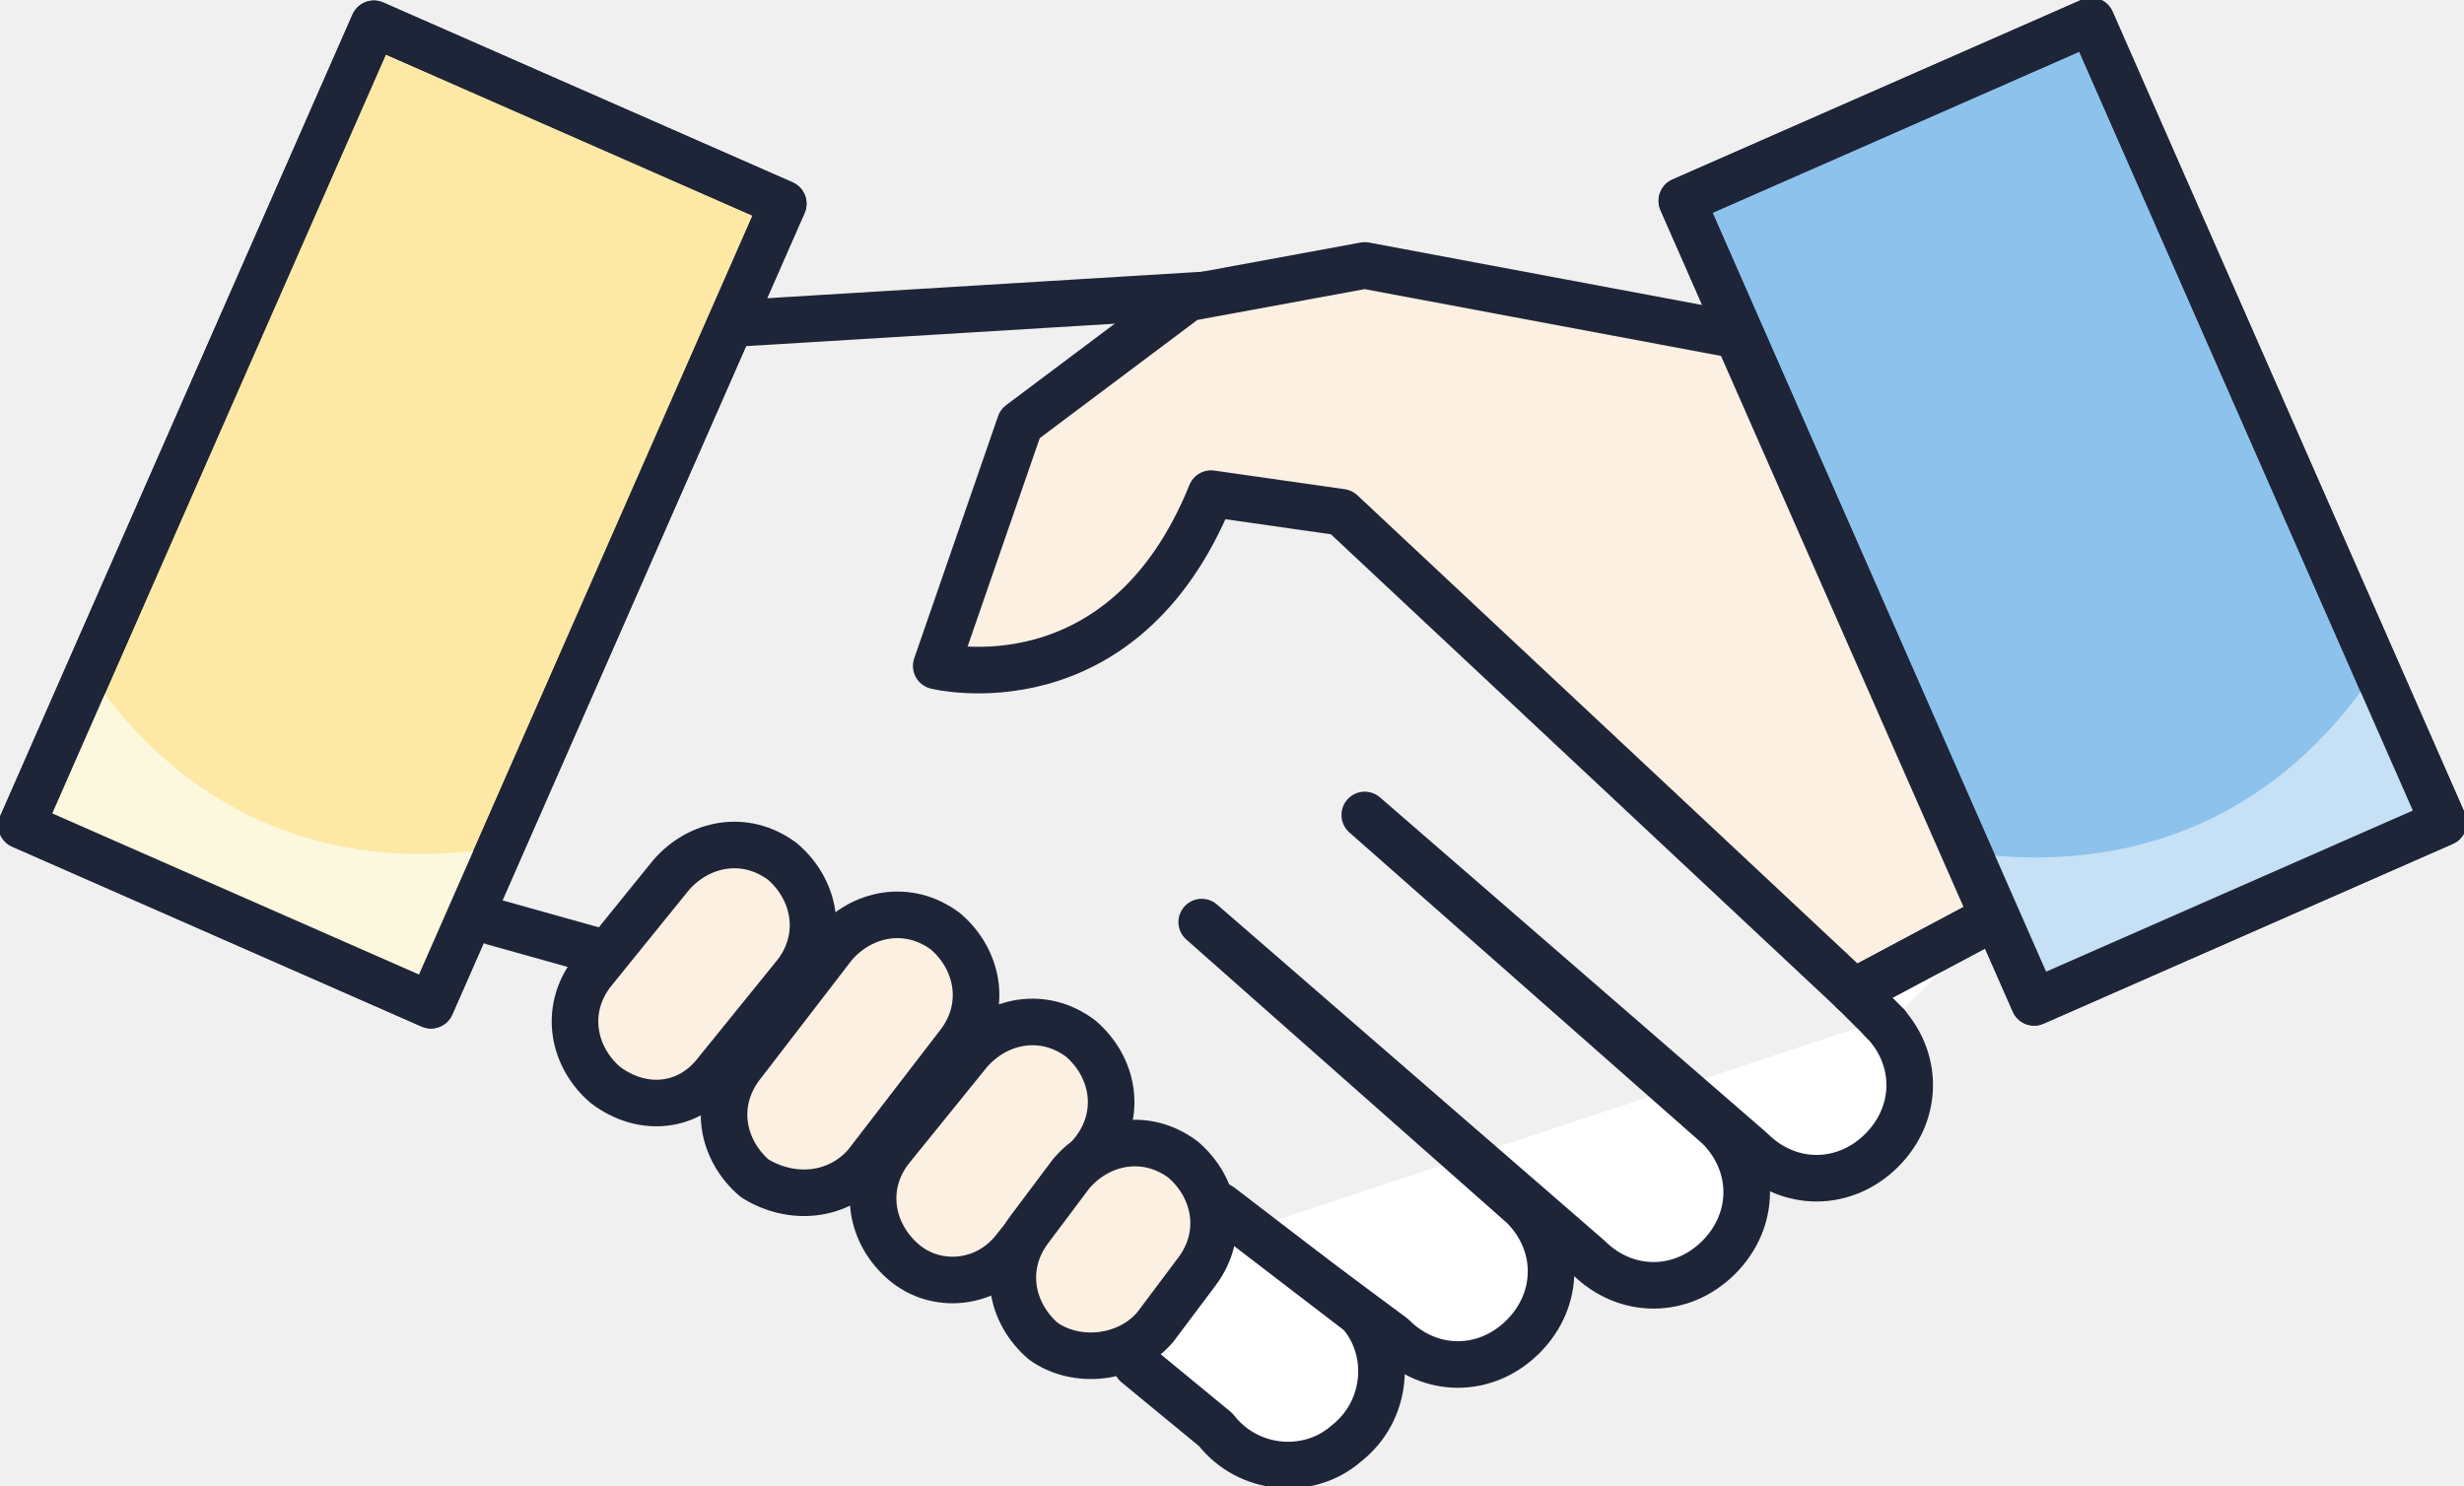
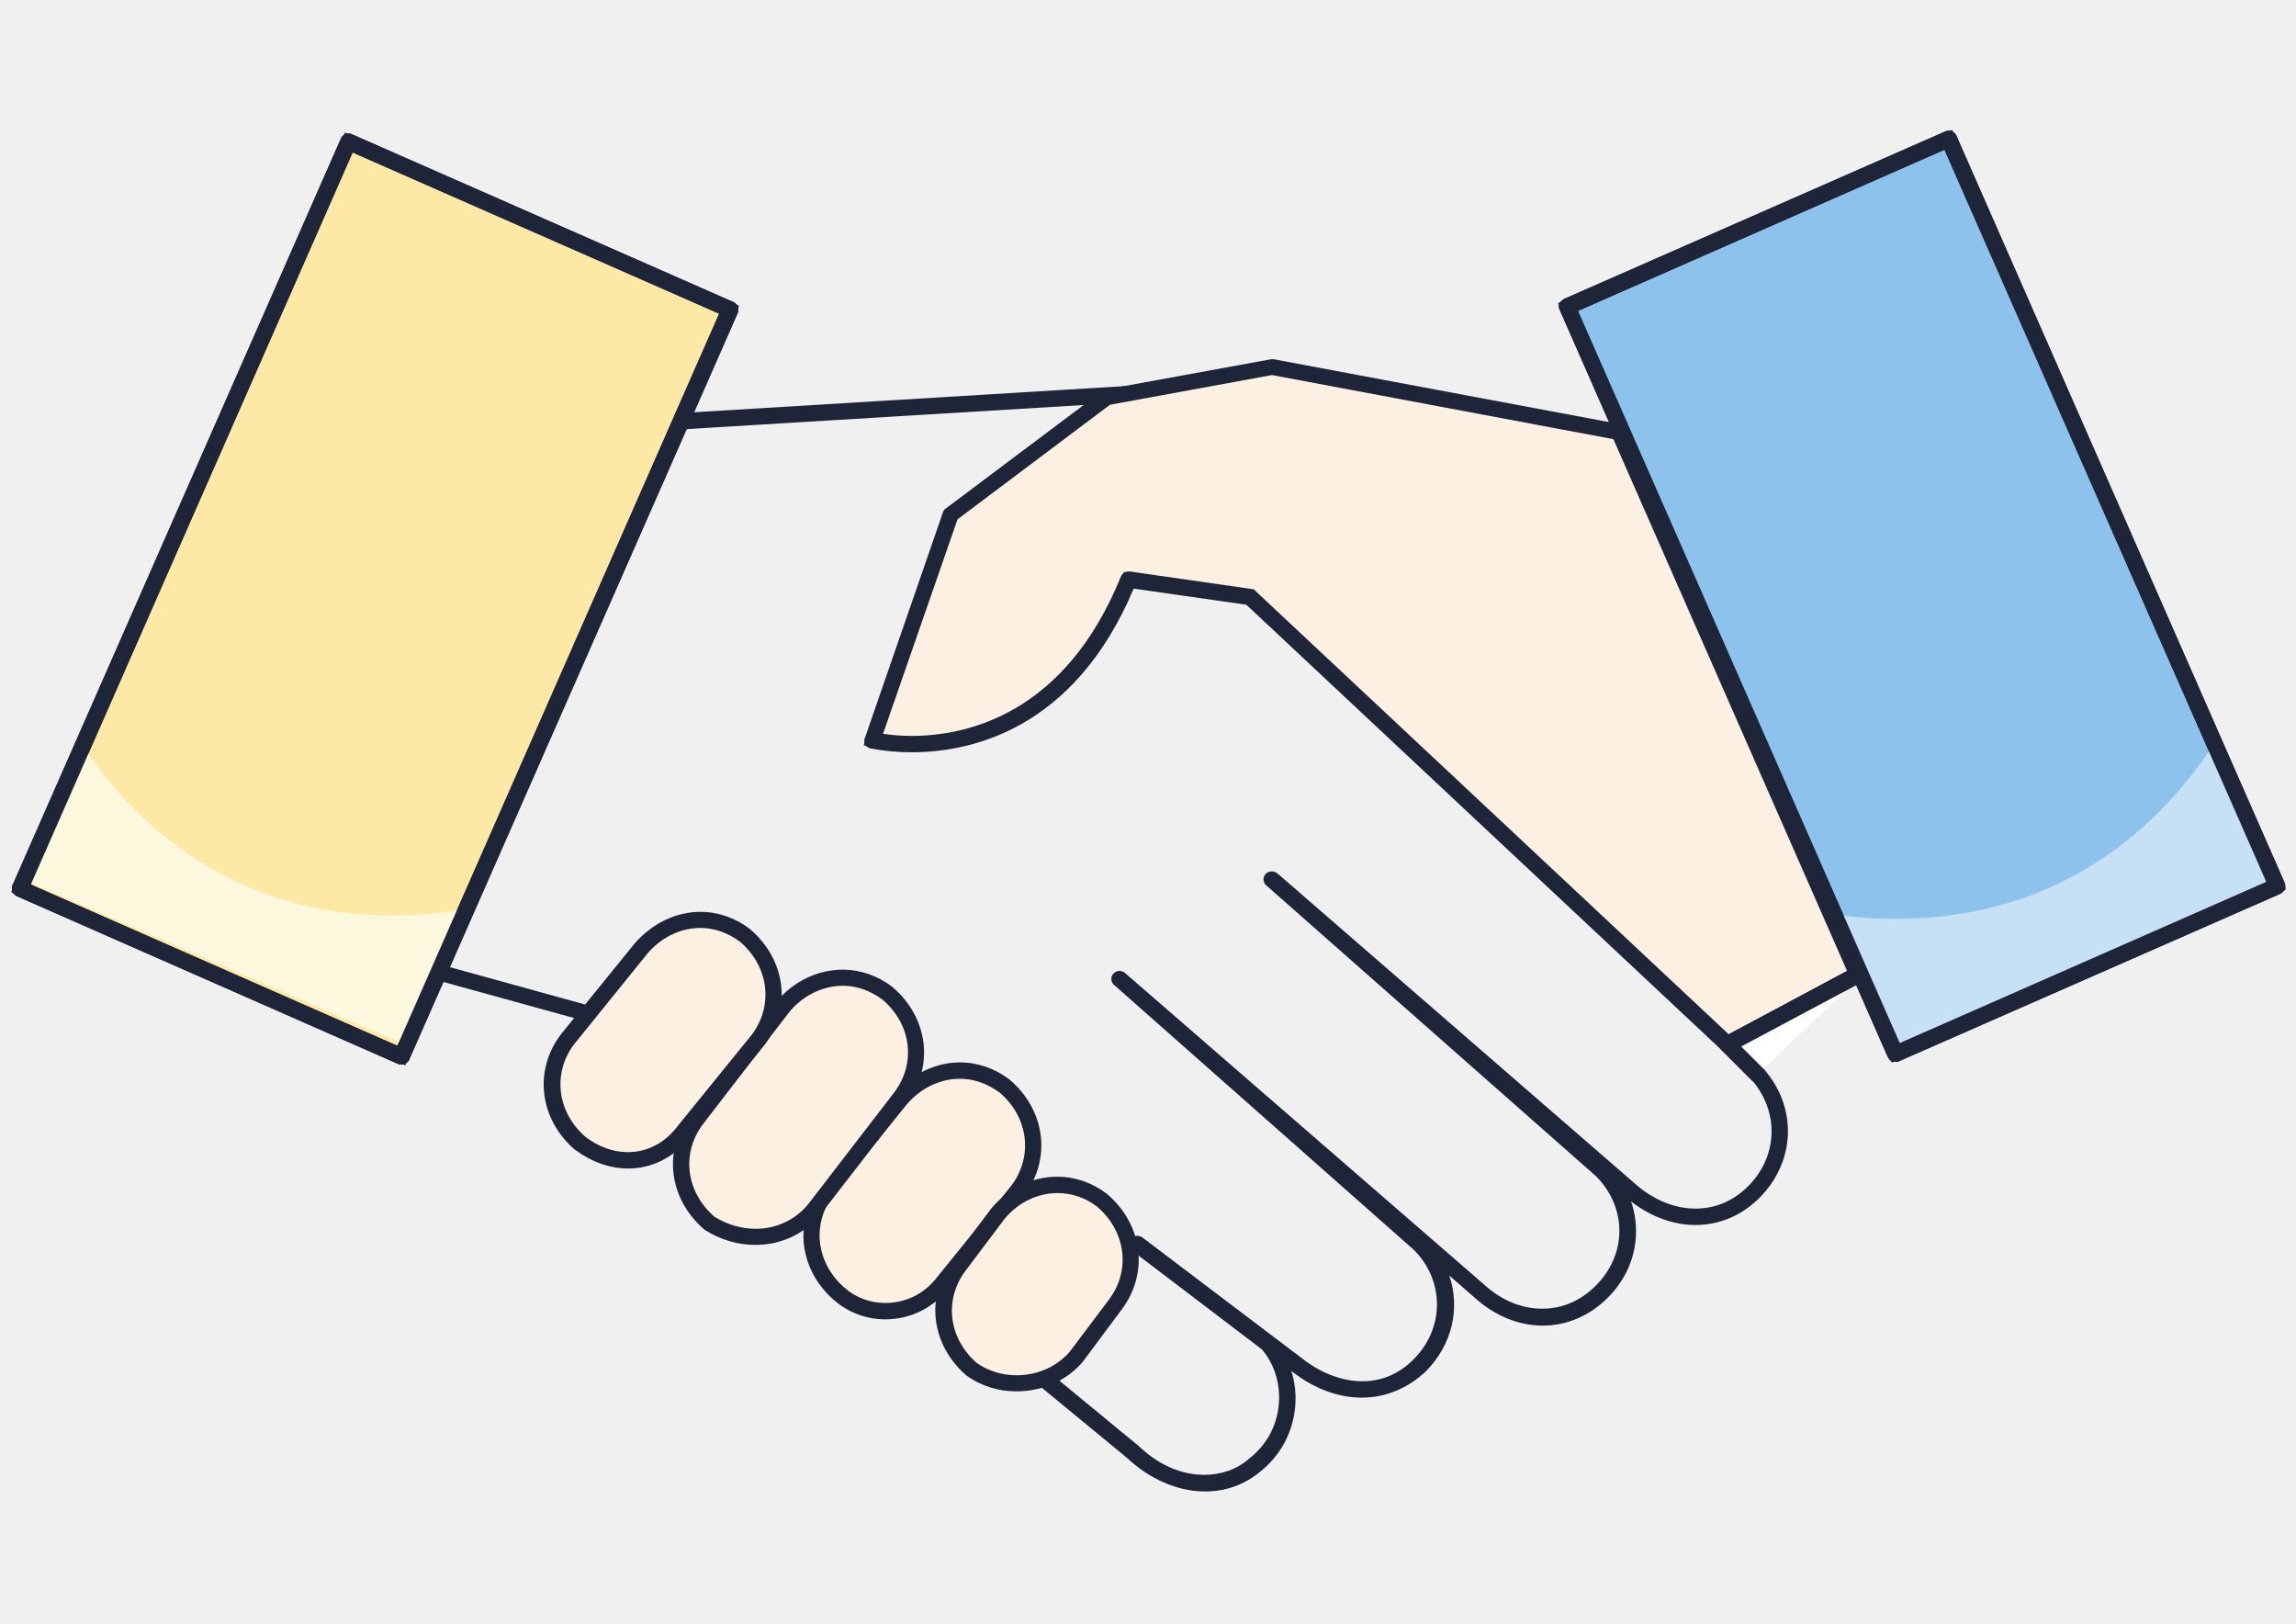
- <svg xmlns="http://www.w3.org/2000/svg" version="1.1" id="Calque_1" x="0px" y="0px" viewBox="0 0 52.9 31.9" enable-background="new 0 0 52.9 31.9" xml:space="preserve">
-   <path fill="#FFFFFF" stroke="#1E2538" stroke-linecap="round" stroke-linejoin="round" stroke-miterlimit="10" d="M26.8,26.4  l3.1,2.3c0.8,0.8,2,0.8,2.8,0c0.8-0.8,0.8-2,0-2.8l-6.9-6.1l8.3,7.2c0.8,0.8,2,0.8,2.8,0c0.8-0.8,0.8-2,0-2.8l-7.6-6.7l8.3,7.2  c0.8,0.8,2,0.8,2.8,0c0.8-0.8,0.8-2,0-2.8" />
-   <path fill="#FFFFFF" stroke="#1E2538" stroke-linecap="round" stroke-linejoin="round" stroke-miterlimit="10" d="M26.2,25.9l3,2.3  c0.7,0.8,0.6,2.1-0.3,2.8c-0.8,0.7-2.1,0.6-2.8-0.3l-1.7-1.4" />
-   <line fill="#FFFFFF" stroke="#1E2538" stroke-linecap="round" stroke-linejoin="round" stroke-miterlimit="10" x1="26.4" y1="6.3" x2="14.9" y2="7" />
-   <line fill="#FFFFFF" stroke="#1E2538" stroke-linecap="round" stroke-linejoin="round" stroke-miterlimit="10" x1="10.6" y1="19.8" x2="13.1" y2="20.5" />
+ <svg xmlns="http://www.w3.org/2000/svg" version="1.1" id="Calque_1" x="0px" y="0px" viewBox="0 0 841.9 595.3" enable-background="new 0 0 841.9 595.3" xml:space="preserve">
  <g>
-     <path fill="#FCF0E3" stroke="#1E2538" stroke-linecap="round" stroke-linejoin="round" stroke-miterlimit="10" d="M39.8,21.3   L28.8,11L26,10.6c-1.9,4.7-5.9,3.7-5.9,3.7l1.8-5.2l3.6-2.7l3.8-0.7l8,1.5l5.5,12.5L39.8,21.3z" />
-     <path fill="#FCF0E3" stroke="#1E2538" stroke-linecap="round" stroke-linejoin="round" stroke-miterlimit="10" d="M19.4,27.1   L19.4,27.1c-0.7-0.6-0.9-1.6-0.3-2.4l1.7-2.1c0.6-0.7,1.6-0.9,2.4-0.3l0,0c0.7,0.6,0.9,1.6,0.3,2.4l-1.7,2.1   C21.2,27.6,20.1,27.7,19.4,27.1z" />
-     <path fill="#FCF0E3" stroke="#1E2538" stroke-linecap="round" stroke-linejoin="round" stroke-miterlimit="10" d="M16.2,25.3   L16.2,25.3c-0.7-0.6-0.9-1.6-0.3-2.4l2-2.6c0.6-0.7,1.6-0.9,2.4-0.3l0,0c0.7,0.6,0.9,1.6,0.3,2.4l-2,2.6C18,25.7,17,25.8,16.2,25.3   z" />
-     <path fill="#FCF0E3" stroke="#1E2538" stroke-linecap="round" stroke-linejoin="round" stroke-miterlimit="10" d="M13,23.3L13,23.3   c-0.7-0.6-0.9-1.6-0.3-2.4l1.7-2.1c0.6-0.7,1.6-0.9,2.4-0.3l0,0c0.7,0.6,0.9,1.6,0.3,2.4l-1.7,2.1C14.8,23.8,13.8,23.9,13,23.3z" />
-     <path fill="#FCF0E3" stroke="#1E2538" stroke-linecap="round" stroke-linejoin="round" stroke-miterlimit="10" d="M22.4,28.8   L22.4,28.8c-0.7-0.6-0.9-1.6-0.3-2.4l0.9-1.2c0.6-0.7,1.6-0.9,2.4-0.3l0,0c0.7,0.6,0.9,1.6,0.3,2.4l-0.9,1.2   C24.2,29.2,23.1,29.3,22.4,28.8z" />
+     <g>
+       <path fill="#1E2538" d="M499.3,509.9c-7.9,0-16.2-3-23.8-8.9l-58.9-44.6c-0.2-0.2-0.3-0.5-0.1-0.7s0.5-0.3,0.7-0.1l58.9,44.6    c12.2,9.7,30.5,13.4,43.9,0c12.5-12.5,12.5-31.4,0-43.9l-109.8-97.1c-0.2-0.2-0.2-0.5,0-0.7c0.2-0.2,0.5-0.2,0.7,0L543,473.1    c13.7,12.2,31.7,12.2,43.9,0c6.1-6.1,9.4-13.9,9.4-21.9c0-8.1-3.3-15.9-9.4-21.9L466,322.7c-0.2-0.2-0.2-0.5,0-0.7    c0.2-0.2,0.5-0.2,0.7,0l132.1,114.6c14.3,11.9,32,11.9,43.9,0c12.5-12.5,12.5-31.4,0-43.9c-0.2-0.2-0.2-0.5,0-0.7s0.5-0.2,0.7,0    c12.9,12.9,12.9,32.4,0,45.3c-12.3,12.3-30.5,12.3-45.2,0l-37.6-32.6l27.1,23.9c6.3,6.3,9.7,14.3,9.7,22.7    c0,8.4-3.4,16.4-9.7,22.6c-12.6,12.6-31.2,12.6-45.2,0l-51.6-44.8l30,26.5c12.9,12.9,12.9,32.4,0,45.3    C514.8,506.9,507.2,509.9,499.3,509.9z" />
+       <path fill="#1E2538" d="M499.3,512.4c-8.6,0-17.4-3.3-25.3-9.4l-59-44.7l-0.1-0.1c-1.2-1.2-1.3-3.1-0.1-4.2    c1.1-1.1,2.9-1.2,4.1-0.3l58.8,44.5c6.6,5.2,14.5,8.2,21.8,8.2c7.2,0,13.5-2.7,18.8-8c5.6-5.6,8.6-12.7,8.6-20.2    c0-7.4-3-14.6-8.6-20.1L408.4,361c-1.2-1.2-1.2-3.1,0-4.2c1.1-1.1,3-1.1,4.1-0.1l132.1,114.6c6.3,5.6,13.5,8.5,20.9,8.5    c7.3,0,14.1-2.9,19.6-8.4c5.6-5.6,8.7-12.7,8.7-20.1c0-7.5-3.1-14.6-8.6-20.1l-121-106.7c-1.2-1.2-1.2-3,0-4.2    c1.1-1.1,3-1.1,4.2-0.1l132.1,114.6c6.5,5.4,13.9,8.3,21.2,8.3c7.3,0,13.9-2.8,19.3-8.2c5.6-5.6,8.6-12.7,8.6-20.2    c0-7.4-3.1-14.6-8.6-20.2c-1.2-1.2-1.2-3.1,0-4.2c1.1-1.1,3.1-1.1,4.2,0c6.7,6.7,10.4,15.4,10.4,24.4c0,9-3.7,17.7-10.4,24.4    c-6.5,6.5-14.6,10-23.5,10c-8.2,0-16.3-3-23.6-8.6c1.2,3.5,1.8,7.2,1.8,10.9c0,9.1-3.7,17.8-10.4,24.4c-6.6,6.6-15,10.2-23.8,10.2    c-8.8,0-17.6-3.6-24.8-10.1l-9.5-8.3c4.1,11.9,1.2,25.3-8.6,35.2C516.2,509,508.1,512.4,499.3,512.4z" />
+     </g>
  </g>
-   <polyline fill="#FFFFFF" stroke="#1E2538" stroke-linecap="round" stroke-linejoin="round" stroke-miterlimit="10" points="40.5,22   39.8,21.3 43,19.6 " />
-   <rect x="39.5" y="1.6" transform="matrix(0.9155 -0.4023 0.4023 0.9155 -0.6978 18.7386)" fill="#8DC2ED" stroke="#1E2538" stroke-linecap="round" stroke-linejoin="round" stroke-miterlimit="10" width="9.6" height="18.8" />
-   <rect x="3.9" y="1.6" transform="matrix(-0.9155 -0.4023 0.4023 -0.9155 12.1789 24.6188)" fill="#FDE9A5" stroke="#1E2538" stroke-linecap="round" stroke-linejoin="round" stroke-miterlimit="10" width="9.6" height="18.8" />
-   <line fill="#FFFFFF" stroke="#1E2538" stroke-linecap="round" stroke-linejoin="round" stroke-miterlimit="10" x1="42.8" y1="19.7" x2="39.8" y2="21.3" />
-   <path fill="#C6E1F6" d="M52.4,17.5l-1.4-3.1c-2.8,4.2-6.8,4.2-8.8,3.9l1.4,3.1L52.4,17.5z" />
-   <path fill="#FCF8DE" d="M9.3,21.3l1.4-3.1c-5,0.8-7.7-2.1-8.8-3.8l-1.4,3.1L9.3,21.3z" />
-   <rect x="39.5" y="1.6" transform="matrix(0.9155 -0.4023 0.4023 0.9155 -0.6978 18.7386)" fill="none" stroke="#1E2538" stroke-linecap="round" stroke-linejoin="round" stroke-miterlimit="10" width="9.6" height="18.8" />
-   <rect x="3.9" y="1.6" transform="matrix(-0.9155 -0.4023 0.4023 -0.9155 12.1789 24.6188)" fill="none" stroke="#1E2538" stroke-linecap="round" stroke-linejoin="round" stroke-miterlimit="10" width="9.6" height="18.8" />
+   <g>
+     <g>
+       <path fill="#1E2538" d="M442,544.3c-1.5,0-2.9-0.1-4.4-0.3c-8.1-1.1-16.1-5.1-22.5-11.2l-32.7-26.9c-0.2-0.2-0.2-0.5-0.1-0.7    c0.2-0.2,0.5-0.2,0.7-0.1l32.7,26.9c15.5,14.8,33.9,13.6,43.9,4.8c6.8-5.3,11-12.9,11.8-21.4c0.8-8.2-1.8-16.4-7-22.4l-47.7-36.5    c-0.2-0.2-0.3-0.5-0.1-0.7s0.5-0.3,0.7-0.1l47.7,36.6c5.5,6.3,8.2,14.7,7.4,23.3c-0.8,8.8-5.2,16.7-12.1,22.1    C455.2,542,448.9,544.3,442,544.3z" />
+       <path fill="#1E2538" d="M442,546.8c-1.6,0-3.1-0.1-4.7-0.3c-8.6-1.2-17-5.4-23.8-11.8l-32.8-27c-0.9-0.9-1.2-2.4-0.6-3.6l0.2-0.4    l0.3-0.3c0.9-0.9,2.4-1.2,3.6-0.6l0.3,0.1l0.2,0.2l32.8,27c9.2,8.8,18.2,10.6,24.1,10.6c6.3,0,12.1-2.1,16.4-5.9l0.1-0.1    c6.3-4.9,10.1-11.9,10.8-19.7c0.7-7.4-1.5-14.8-6.2-20.3L415,458.4l-0.1-0.1c-1.2-1.2-1.3-3.1-0.1-4.2c1.1-1.1,2.9-1.2,4.1-0.3    l47.8,36.7l0.2,0.2c5.9,6.8,8.9,16,8,25.2c-0.9,9.5-5.5,17.9-13,23.8C456.3,544.3,449.4,546.8,442,546.8z" />
+     </g>
+   </g>
+   <g>
+     <g>
+       <path fill="#1E2538" d="M237.1,155.7c-0.3,0-0.5-0.2-0.5-0.5c0-0.3,0.2-0.5,0.5-0.5l183-11.1c0.3,0,0.5,0.2,0.5,0.5    c0,0.3-0.2,0.5-0.5,0.5L237.1,155.7L237.1,155.7z" />
+       <path fill="#1E2538" d="M237.2,158.2L237.2,158.2c-1.8,0-3.1-1.3-3.1-3c0-1.6,1.3-2.9,2.9-3l183.1-11.1c1.7,0,3,1.3,3,3    c0,1.6-1.3,2.9-2.9,3L237.2,158.2z" />
+     </g>
+   </g>
+   <g>
+     <g>
+       <path fill="#1E2538" d="M215.8,372.1h-0.1l-55-15.2c-0.3-0.1-0.4-0.3-0.3-0.6c0.1-0.3,0.4-0.4,0.6-0.3l55,15.2    c0.3,0.1,0.4,0.3,0.3,0.6C216.2,372,216,372.1,215.8,372.1z" />
+       <path fill="#1E2538" d="M215.8,374.6h-0.4l-0.3-0.1l-55.1-15.2c-1.6-0.5-2.4-2.2-1.9-3.8c0.4-1.2,1.5-2,2.8-2    c0.3,0,0.6,0.1,0.9,0.2l55,15.2c1.6,0.5,2.4,2.2,1.9,3.8l-0.1,0.3C218,373.9,217,374.6,215.8,374.6z" />
+     </g>
+   </g>
+   <g>
+     <g>
+       <path fill="#FCF0E3" d="M633.4,382.8L458.3,218.9l-44.6-6.4c-30.2,74.8-93.9,58.9-93.9,58.9l28.6-82.8l57.3-43l60.5-11.1    l127.3,23.9L681,357.3L633.4,382.8z" />
+       <path fill="#1E2538" d="M633,385.8L457.2,221.3l-41.9-6c-21.9,52.2-60.1,60.1-81,60.1c-9,0-14.8-1.4-15-1.5l-2.6-0.7l29.7-86.1    l58.4-43.8l61.5-11.3l129,24.2l0.5,1.2l88.4,201L633,385.8z M412.1,209.7l47.3,6.8l174.4,163.2l44-23.6l-86-195.6L466.2,137    l-59.5,10.9l-56.2,42.2l-27.4,79.3c2.4,0.4,6.3,0.8,11.1,0.8c46.5,0,68.3-36.8,77.2-58.7L412.1,209.7z" />
+     </g>
+     <g>
+       <path fill="#1E2538" d="M633.4,383.3c-0.1,0-0.2,0-0.3-0.1l-175-163.9l-44-6.3c-21.3,52.4-59.1,60.3-79.8,60.3    c-8.7,0-14.5-1.4-14.6-1.4s-0.3-0.1-0.3-0.2c-0.1-0.1-0.1-0.3,0-0.4l28.6-82.8c0-0.1,0.1-0.2,0.2-0.2l57.3-43    c0.1,0,0.1-0.1,0.2-0.1l60.5-11.1c0.1,0,0.1,0,0.2,0L593.7,158c0.2,0,0.3,0.1,0.4,0.3l87.5,198.9c0.1,0.2,0,0.5-0.2,0.6    l-47.7,25.5C633.6,383.3,633.5,383.3,633.4,383.3z M413.8,212L413.8,212l44.6,6.4c0.1,0,0.2,0.1,0.3,0.1l174.8,163.7l47-25.1    l-87.2-198.3l-127-23.8L406,146.1l-57,42.8L320.5,271c1.6,0.3,6.7,1.3,13.8,1.3c20.4,0,57.9-7.8,79-60    C413.4,212.1,413.6,212,413.8,212z" />
+       <path fill="#1E2538" d="M634.3,385.8h-0.9c-0.8,0-1.5-0.3-2.1-0.8L457,221.7l-41.3-5.9c-22,52.2-60.3,60-81.4,60    c-5.2,0-10.5-0.5-14.9-1.4l-0.1,0c-0.8-0.1-1.7-0.7-2.1-1.4l0,0l0,0c0,0,0,0,0-0.1c-0.2-0.4-0.3-0.9-0.3-1.3    c0-0.4,0.1-0.9,0.3-1.2l28.5-82.4c0.2-0.8,0.7-1.4,1.4-1.8l57.7-43.3h0.3c0.1,0,0.2-0.1,0.3-0.1l60.7-11.1l0.9,0L594,155.5    c0.6,0.1,1.7,0.4,2.3,1.7l0,0.1l87.5,198.9c0.3,0.7,0.3,1.4,0.1,2.2c-0.2,0.7-0.8,1.4-1.5,1.7L634.3,385.8z M459.1,216h0.6    l0.7,0.7l173.5,162.5l43.4-23.2l-85.7-195l-125.2-23.5L407,148.4l-55.9,42L323.8,269c2.4,0.4,6.1,0.8,10.5,0.8    c19.8,0,56.1-7.6,76.7-58.4l0.1-0.2c0.5-1,1.6-1.7,2.7-1.7l0.4,0l44.5,6.4C458.8,215.9,459,216,459.1,216z" />
+     </g>
+   </g>
+   <g>
+     <g>
+       <path fill="#FCF0E3" d="M307.9,474.6L307.9,474.6c-11.1-9.5-14.3-25.5-4.8-38.2l27.1-33.4c9.5-11.1,25.5-14.3,38.2-4.8l0,0    c11.1,9.5,14.3,25.5,4.8,38.2l-27.1,33.4C336.6,482.5,319.1,484.1,307.9,474.6z" />
+       <path fill="#1E2538" d="M324.6,483.2c-6.7,0-13.2-2.4-18.3-6.7c-12.8-11-15-28.5-5.2-41.6l27.2-33.5c6.2-7.2,14.8-11.3,23.7-11.3    c6.4,0,12.6,2.1,17.9,6.1l0.1,0.1c12.8,11,15,28.5,5.2,41.6L348,471.4C342.4,478.8,333.9,483.2,324.6,483.2z M352,395.1    c-7.5,0-14.7,3.5-19.9,9.5L305,438c-8.1,10.9-6.3,25.5,4.5,34.7c4.2,3.5,9.5,5.5,15.1,5.5c7.7,0,14.8-3.6,19.5-9.9l27.2-33.5    c8.1-10.9,6.3-25.5-4.4-34.7C362.4,396.8,357.2,395.1,352,395.1z" />
+     </g>
+     <g>
+       <path fill="#1E2538" d="M324.6,481.2c-6.3,0-12.3-2.2-17-6.3c-12-10.3-14-26.6-4.8-38.9l27.1-33.4c5.8-6.7,13.9-10.6,22.1-10.6    c5.9,0,11.7,2,16.7,5.8c12,10.3,14.1,26.7,4.9,38.9l-27.1,33.4C341.2,477.2,333.2,481.2,324.6,481.2z M352,393    c-8,0-15.8,3.7-21.4,10.3l-27,33.4c-8.8,11.8-6.9,27.6,4.7,37.5c4.5,3.9,10.3,6,16.4,6c8.3,0,16-3.9,21.1-10.7l27.1-33.4    c8.8-11.8,6.9-27.6-4.7-37.5C363.2,395,357.7,393,352,393z" />
+       <path fill="#1E2538" d="M324.6,483.7c-6.9,0-13.5-2.5-18.6-6.9c-13-11.1-15.1-28.9-5.2-42.3L328,401c6.4-7.3,15.1-11.5,24-11.5    c6.5,0,12.8,2.2,18.2,6.3l0.1,0.1c13.1,11.2,15.3,29,5.3,42.3l-27.1,33.4C342.7,479.3,334,483.7,324.6,483.7z M352,395.5    c-7.3,0-14.4,3.4-19.5,9.4l-27,33.4c-8,10.7-6.2,25,4.4,34c4,3.5,9.3,5.4,14.8,5.4c7.5,0,14.5-3.5,19.1-9.7l27.1-33.4    c8-10.7,6.2-25-4.3-34C362,397.2,357,395.5,352,395.5z" />
+     </g>
+   </g>
+   <g>
+     <g>
+       <path fill="#FCF0E3" d="M260.2,448.4L260.2,448.4c-11.1-9.5-14.3-25.5-4.8-38.2l31.8-41.4c9.5-11.1,25.5-14.3,38.2-4.8l0,0    c11.1,9.5,14.3,25.5,4.8,38.2l-31.8,41.4C288.8,454.8,272.9,456.4,260.2,448.4z" />
+       <path fill="#1E2538" d="M277.1,455.9c-6.3,0-12.6-1.9-18.2-5.4l-0.3-0.2c-12.8-11-15-28.5-5.2-41.6l31.9-41.5    c6.1-7.2,14.8-11.3,23.7-11.3c6.4,0,12.6,2.1,17.9,6.1l0.1,0.1c12.8,11,15,28.5,5.2,41.6l-31.9,41.5    C294.4,452.1,286.1,455.9,277.1,455.9z M261.7,446.4c4.8,3,10.1,4.5,15.4,4.5c7.6,0,14.5-3.2,19.4-8.9l31.8-41.3    c8.2-10.9,6.3-25.5-4.4-34.7c-4.5-3.3-9.6-5.1-14.8-5.1c-7.4,0-14.7,3.5-19.9,9.5l-31.8,41.3C249.2,422.6,251,437.2,261.7,446.4z" />
+     </g>
+     <g>
+       <path fill="#1E2538" d="M277,453.9c-5.9,0-11.9-1.7-17.1-5c-12.1-10.3-14.1-26.7-4.9-38.9l31.8-41.4c5.8-6.8,13.9-10.6,22.2-10.6    c5.9,0,11.7,2,16.7,5.8c12,10.3,14.1,26.7,4.9,38.9L298.7,444C293.2,450.4,285.5,453.9,277,453.9z M309,358.9    c-8,0-15.8,3.7-21.4,10.3l-31.8,41.4c-8.9,11.8-6.9,27.6,4.7,37.5c5.1,3.2,10.8,4.9,16.6,4.9c8.2,0,15.6-3.4,20.9-9.6l31.8-41.4    c8.9-11.8,6.9-27.6-4.7-37.5C320.3,360.9,314.7,358.9,309,358.9z" />
+       <path fill="#1E2538" d="M277,456.4c-6.5,0-12.9-1.9-18.4-5.4l-0.3-0.2c-13.1-11.2-15.3-29-5.3-42.3l31.9-41.5    c6.2-7.3,15-11.5,24.1-11.5c6.5,0,12.8,2.2,18.2,6.3l0.1,0.1c13.1,11.2,15.3,29,5.3,42.3l-32,41.4    C294.6,452.6,286.2,456.4,277,456.4z M262,446.1c4.7,2.9,9.9,4.4,15.1,4.4c7.4,0,14.2-3.1,19-8.7l31.8-41.3    c8.1-10.7,6.3-25-4.3-34c-4.4-3.3-9.5-5.1-14.5-5.1c-7.3,0-14.4,3.4-19.5,9.4l-31.8,41.3C249.7,422.8,251.5,437,262,446.1z" />
+     </g>
+   </g>
+   <g>
+     <g>
+       <path fill="#FCF0E3" d="M212.9,419.3L212.9,419.3c-11.1-9.5-14.3-25.5-4.8-38.2l27.1-33.4c9.5-11.1,25.5-14.3,38.2-4.8l0,0    c11.1,9.5,14.3,25.5,4.8,38.2l-27.1,33.4C241.5,427.2,225.6,428.8,212.9,419.3z" />
+       <path fill="#1E2538" d="M230.2,427.9c-6.5,0-13-2.3-18.8-6.6l-0.1-0.1c-12.8-11-15-28.5-5.2-41.6l27.2-33.5    c6.2-7.2,14.8-11.3,23.7-11.3c6.4,0,12.6,2.1,17.9,6.1l0.1,0.1c12.8,11,15,28.5,5.2,41.6L253,416.1    C247.3,423.7,239.2,427.9,230.2,427.9z M214.5,417.3c4.9,3.6,10.3,5.6,15.8,5.6c7.4,0,14.1-3.5,18.9-9.9l27.2-33.5    c8.1-10.9,6.3-25.5-4.4-34.7c-4.5-3.3-9.6-5.1-14.8-5.1c-7.5,0-14.7,3.5-19.9,9.5L210,382.7C201.9,393.5,203.8,408.1,214.5,417.3z    " />
+     </g>
+     <g>
+       <path fill="#1E2538" d="M230.3,425.9c-6.1,0-12.2-2.2-17.7-6.2c-12-10.3-14.1-26.7-4.9-38.9l27.1-33.4    c5.8-6.7,13.9-10.6,22.1-10.6c5.9,0,11.7,2,16.7,5.8c12,10.3,14.1,26.7,4.9,38.9l-27.1,33.4C246.1,422,238.6,425.9,230.3,425.9z     M256.9,337.7c-8,0-15.8,3.7-21.4,10.3l-27,33.4c-8.8,11.8-6.9,27.6,4.7,37.5c5.2,3.9,11.1,6,17,6c8,0,15.2-3.8,20.4-10.7    l27.1-33.4c8.8-11.8,6.9-27.6-4.7-37.5C268.2,339.7,262.6,337.7,256.9,337.7z" />
+       <path fill="#1E2538" d="M230.3,428.4c-6.5,0-13.2-2.3-19.2-6.7l-0.2-0.1c-13.1-11.2-15.3-29-5.3-42.3l27.2-33.5    c6.4-7.3,15.1-11.5,24-11.5c6.5,0,12.8,2.2,18.2,6.3l0.1,0.1c13.1,11.2,15.3,29,5.3,42.3l-27.1,33.4    C247.6,424.1,239.4,428.4,230.3,428.4z M214.8,416.9c4.8,3.6,10.1,5.5,15.4,5.5c7.2,0,13.7-3.4,18.4-9.7l27.1-33.4    c8-10.7,6.2-25-4.3-34c-4.4-3.3-9.5-5.1-14.5-5.1c-7.3,0-14.4,3.4-19.5,9.4l-27,33.4C202.5,393.6,204.3,407.9,214.8,416.9z" />
+     </g>
+   </g>
+   <g>
+     <g>
+       <path fill="#FCF0E3" d="M356.5,502.1L356.5,502.1c-11.1-9.5-14.3-25.5-4.8-38.2l14.3-19.1c9.5-11.1,25.5-14.3,38.2-4.8l0,0    c11.1,9.5,14.3,25.5,4.8,38.2l-14.3,19.1C385.1,508.5,367.6,510.1,356.5,502.1z" />
+       <path fill="#1E2538" d="M372.7,509.6c-6.5,0-12.7-1.9-17.6-5.5l-0.2-0.1c-12.8-11-15-28.5-5.2-41.6l14.4-19.2    c6.1-7.2,14.8-11.3,23.7-11.3c6.4,0,12.6,2.1,17.9,6.1l0.1,0.1c12.8,11,15,28.5,5.2,41.6l-14.4,19.2    C390.8,505.7,382.1,509.6,372.7,509.6z M358,500.1c4,2.9,9.2,4.5,14.6,4.5c7.9,0,15.2-3.2,20.1-8.9l14.2-19    c8.2-10.9,6.3-25.5-4.4-34.7c-4.5-3.3-9.6-5.1-14.8-5.1c-7.4,0-14.7,3.5-19.8,9.5l-14.2,19C345.5,476.3,347.4,490.9,358,500.1z" />
+     </g>
+     <g>
+       <path fill="#1E2538" d="M372.7,507.6c-6.1,0-11.9-1.8-16.5-5.1c-12-10.3-14.1-26.7-4.9-38.9l14.3-19.1    c5.8-6.8,13.9-10.6,22.2-10.6c5.9,0,11.7,2,16.7,5.8c12,10.3,14.1,26.7,4.9,38.9l-14.3,19.1C389.7,504,381.5,507.6,372.7,507.6z     M387.8,434.9c-8,0-15.8,3.7-21.4,10.3l-14.3,19.1c-8.9,11.8-6.9,27.6,4.7,37.5c4.4,3.1,10,4.9,15.9,4.9c8.5,0,16.4-3.5,21.6-9.6    l14.3-19.1c8.9-11.8,6.9-27.6-4.7-37.5C399.1,436.8,393.5,434.9,387.8,434.9z" />
+       <path fill="#1E2538" d="M372.7,510.1c-6.6,0-13-2-18-5.6l-0.2-0.1c-13.1-11.2-15.3-29-5.3-42.3l14.4-19.2    c6.2-7.3,15-11.5,24.1-11.5c6.5,0,12.8,2.2,18.2,6.3l0.1,0.1c13.1,11.2,15.3,29,5.3,42.3L397,499.3    C391.1,506.2,382.3,510.1,372.7,510.1z M358.3,499.8c4.1,2.8,9.1,4.4,14.4,4.4c7.8,0,14.9-3.2,19.6-8.7l14.3-19    c8.1-10.7,6.3-25-4.3-34.1c-4.3-3.3-9.3-5-14.5-5c-7.3,0-14.4,3.4-19.4,9.4l-14.3,19C346,476.5,347.8,490.8,358.3,499.8z" />
+     </g>
+   </g>
+   <g>
+     <g>
+       <polyline fill="#FFFFFF" points="644.5,393.9 633.4,382.8 684.3,355.7   " />
+       <polygon fill="#1E2538" points="642.7,395.7 629.2,382.2 683.1,353.5 685.5,357.9 637.5,383.4 646.3,392.1   " />
+     </g>
+     <g>
+       <path fill="#1E2538" d="M644.5,394.4c-0.1,0-0.3,0-0.4-0.1L633,383.2c-0.1-0.1-0.2-0.3-0.1-0.4c0-0.2,0.1-0.3,0.3-0.4l50.9-27.1    c0.2-0.1,0.5,0,0.7,0.2c0.1,0.2,0,0.5-0.2,0.7l-50.3,26.7l10.7,10.7c0.2,0.2,0.2,0.5,0,0.7C644.8,394.4,644.7,394.4,644.5,394.4z" />
+       <path fill="#1E2538" d="M644.5,396.9c-0.9,0-1.6-0.3-2.2-0.8L631.2,385c-0.7-0.7-1-1.6-0.8-2.4l-0.2-0.2l0.3-0.2c0,0,0,0,0-0.1    c0.2-0.6,0.6-1.4,1.6-1.9l50.8-27.1c1.3-0.6,2.7-0.3,3.6,0.6l0.3,0.3l0.2,0.4c0.6,1.2,0.3,2.6-0.7,3.6l-0.3,0.3l-47.6,25.3    l8.3,8.3c1.2,1.2,1.2,3.1,0,4.2l-0.3,0.3l-0.4,0.2C645.4,396.9,644.8,396.9,644.5,396.9z M644.5,393.8l0,0.6L644.5,393.8z     M644.5,393.8v0.6V393.8L644.5,393.8z M644.5,393.3L644.5,393.3l0.1-1.4c0,0,0,0-0.1,0V393.3z M644.5,393.3L644.5,393.3l0-1.4    c0,0,0,0,0,0L644.5,393.3z" />
+     </g>
+   </g>
+   <g>
+     <g>
+       <rect x="628.3" y="69" transform="matrix(0.9155 -0.4023 0.4023 0.9155 -28.4091 301.9825)" fill="#8DC2ED" width="152.8" height="299.2" />
+       <path fill="#1E2538" d="M693.7,389.6L571.3,111.1l144.5-63.5l122.4,278.5L693.7,389.6z M577.9,113.7L696.2,383l135.3-59.5    L713.2,54.2L577.9,113.7z" />
+     </g>
+     <g>
+       <path fill="#1E2538" d="M695,386.8c-0.1,0-0.1,0-0.2,0c-0.1,0-0.2-0.1-0.3-0.3L574.2,112.6c-0.1-0.1-0.1-0.3,0-0.4    c0.1-0.1,0.1-0.2,0.3-0.3l139.9-61.5c0.3-0.1,0.5,0,0.7,0.3l120.4,273.9c0.1,0.3,0,0.5-0.3,0.7l-139.9,61.5    C695.2,386.8,695.1,386.8,695,386.8z M575.3,112.7l120,273l139-61.1l-120-273L575.3,112.7z" />
+       <path fill="#1E2538" d="M695.8,389.3h-1c-0.5,0-1.8-0.2-2.5-1.7l-0.1-0.1L572,113.8c-0.6-1-0.5-2.3,0.3-3.2    c0.2-0.2,0.5-0.6,1.1-0.9l0.1-0.1l140-61.5l0.1,0c0.3-0.1,0.7-0.2,1-0.2c0.6,0,1.7,0.2,2.6,1.5l0.2,0.4l120.4,274l0,0.1    c0.5,1.4,0,2.7-1.3,3.6l-0.4,0.2L695.8,389.3z M578.6,114l118,268.4L831,323.3L713,54.9L578.6,114z" />
+     </g>
+   </g>
+   <g>
+     <g>
+       <rect x="61.1" y="70" transform="matrix(-0.9155 -0.4023 0.4023 -0.9155 175.0685 475.961)" fill="#FDE9A5" width="152.8" height="299.2" />
+       <path fill="#1E2538" d="M148.6,390.6L4.1,327.1L126.5,48.6l144.5,63.5L148.6,390.6z M10.7,324.5L146,384l118.4-269.3L129,55.2    L10.7,324.5z" />
+     </g>
+     <g>
+       <path fill="#1E2538" d="M147.2,387.8c-0.1,0-0.1,0-0.2,0L7.2,326.3c-0.1-0.1-0.2-0.2-0.3-0.3c0-0.1,0-0.3,0-0.4L127.3,51.7    c0.1-0.3,0.4-0.4,0.7-0.3l139.9,61.5c0.1,0.1,0.2,0.2,0.3,0.3c0,0.1,0,0.3,0,0.4L147.7,387.5C147.6,387.7,147.4,387.8,147.2,387.8    z M8,325.6l139,61.1l120-273L128,52.6L8,325.6z" />
+       <path fill="#1E2538" d="M147.2,390.3h-0.7L5.8,328.4L4.4,327v-2l0.2-0.5L125,50.8c0.6-1.5,2.3-2.2,3.8-1.7l0.2,0.1l140.3,61.7    l1.4,1.4v2l-0.2,0.5L150,388.6l0,0.1C149.4,389.6,148.4,390.3,147.2,390.3z M11.3,324.3l134.4,59.1l118-268.4L129.3,55.9    L11.3,324.3z" />
+     </g>
+   </g>
+   <g>
+     <g>
+       <path fill="#1E2538" d="M633.4,383.3c-0.2,0-0.4-0.1-0.4-0.3c-0.1-0.2,0-0.5,0.2-0.7l47.7-25.5c0.2-0.1,0.5,0,0.7,0.2    c0.1,0.2,0,0.5-0.2,0.7l-47.7,25.5C633.6,383.3,633.5,383.3,633.4,383.3z" />
+       <path fill="#1E2538" d="M633.4,385.8c-1.4,0-2.6-0.9-2.8-2.2c-0.3-1,0-2.2,0.9-3l0.3-0.3l48-25.7c1.3-0.7,2.7-0.3,3.7,0.6l0.3,0.3    l0.2,0.4c0.6,1.2,0.3,2.6-0.7,3.6l-0.3,0.3l-47.8,25.6C634.6,385.6,634,385.8,633.4,385.8z M633.4,382.7v0.6V382.7L633.4,382.7z     M633.4,382.5L633.4,382.5l0-1.7c0,0,0,0,0,0V382.5z" />
+     </g>
+   </g>
+   <g>
+     <g>
+       <path fill="#C6E1F6" d="M833.9,322.3L811.7,273c-44.6,66.8-108.2,66.8-140,62.1l22.3,49.3L833.9,322.3z" />
+     </g>
+   </g>
+   <g>
+     <g>
+       <path fill="#FCF8DE" d="M148,382.8l22.3-49.3C90.7,346.2,47.7,300,30.2,273L8,322.3L148,382.8z" />
+     </g>
+   </g>
+   <g>
+     <g>
+       <path fill="#1E2538" d="M695,386.8c-0.1,0-0.1,0-0.2,0c-0.1,0-0.2-0.1-0.3-0.3L574.2,112.6c-0.1-0.1-0.1-0.3,0-0.4    c0.1-0.1,0.1-0.2,0.3-0.3l139.9-61.5c0.3-0.1,0.5,0,0.7,0.3l120.4,273.9c0.1,0.3,0,0.5-0.3,0.7l-139.9,61.5    C695.2,386.8,695.1,386.8,695,386.8z M575.3,112.7l120,273l139-61.1l-120-273L575.3,112.7z" />
+       <path fill="#1E2538" d="M695.8,389.3h-1c-0.5,0-1.8-0.2-2.5-1.7l-0.1-0.1L572,113.8c-0.6-1-0.5-2.3,0.3-3.2    c0.2-0.2,0.5-0.6,1.1-0.9l0.1-0.1l140-61.5l0.1,0c0.3-0.1,0.7-0.2,1-0.2c0.6,0,1.7,0.2,2.6,1.5l0.2,0.4l120.4,274l0,0.1    c0.5,1.4,0,2.7-1.3,3.6l-0.4,0.2L695.8,389.3z M578.6,114l118,268.4L831,323.3L713,54.9L578.6,114z" />
+     </g>
+   </g>
+   <g>
+     <g>
+       <path fill="#1E2538" d="M147.2,387.8c-0.1,0-0.1,0-0.2,0L7.2,326.3c-0.1-0.1-0.2-0.2-0.3-0.3c0-0.1,0-0.3,0-0.4L127.3,51.7    c0.1-0.3,0.4-0.4,0.7-0.3l139.9,61.5c0.1,0.1,0.2,0.2,0.3,0.3c0,0.1,0,0.3,0,0.4L147.7,387.5C147.6,387.7,147.4,387.8,147.2,387.8    z M8,325.6l139,61.1l120-273L128,52.6L8,325.6z" />
+       <path fill="#1E2538" d="M147.2,390.3h-0.7L5.8,328.4L4.4,327v-2l0.2-0.5L125,50.8c0.6-1.5,2.3-2.2,3.8-1.7l0.2,0.1l140.3,61.7    l1.4,1.4v2l-0.2,0.5L150,388.6l0,0.1C149.4,389.6,148.4,390.3,147.2,390.3z M11.3,324.3l134.4,59.1l118-268.4L129.3,55.9    L11.3,324.3z" />
+     </g>
+   </g>
</svg>
